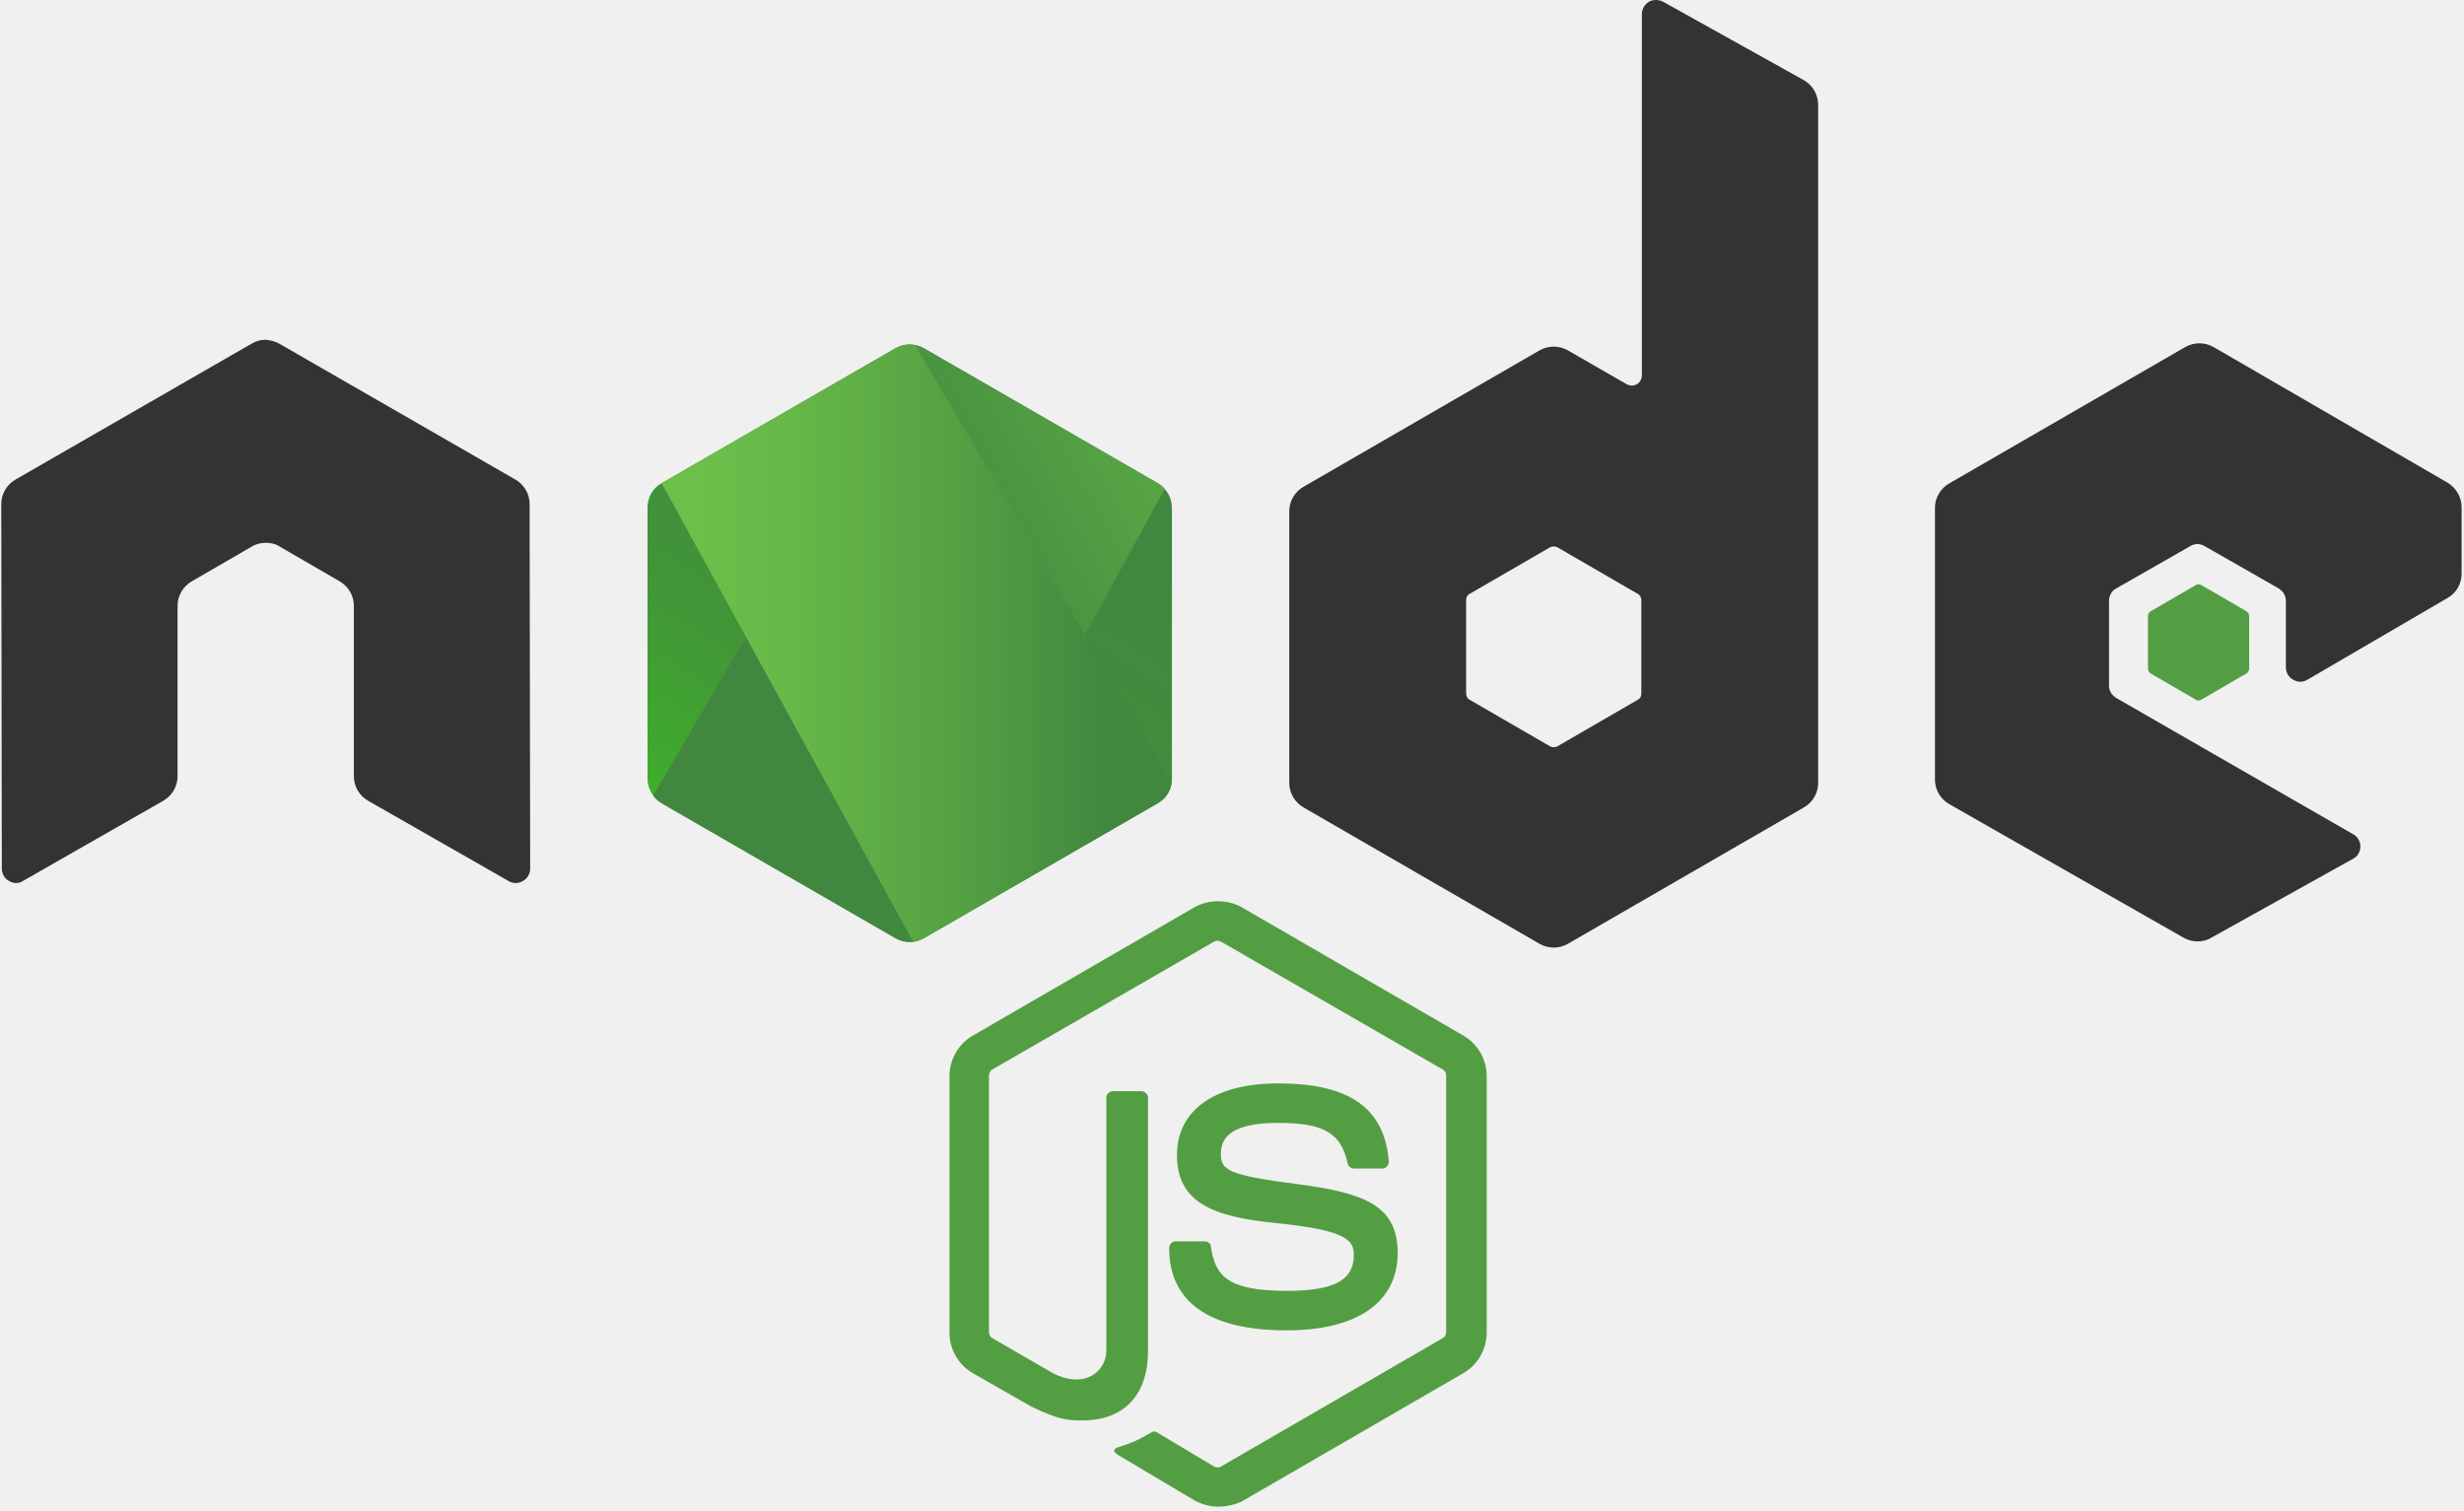
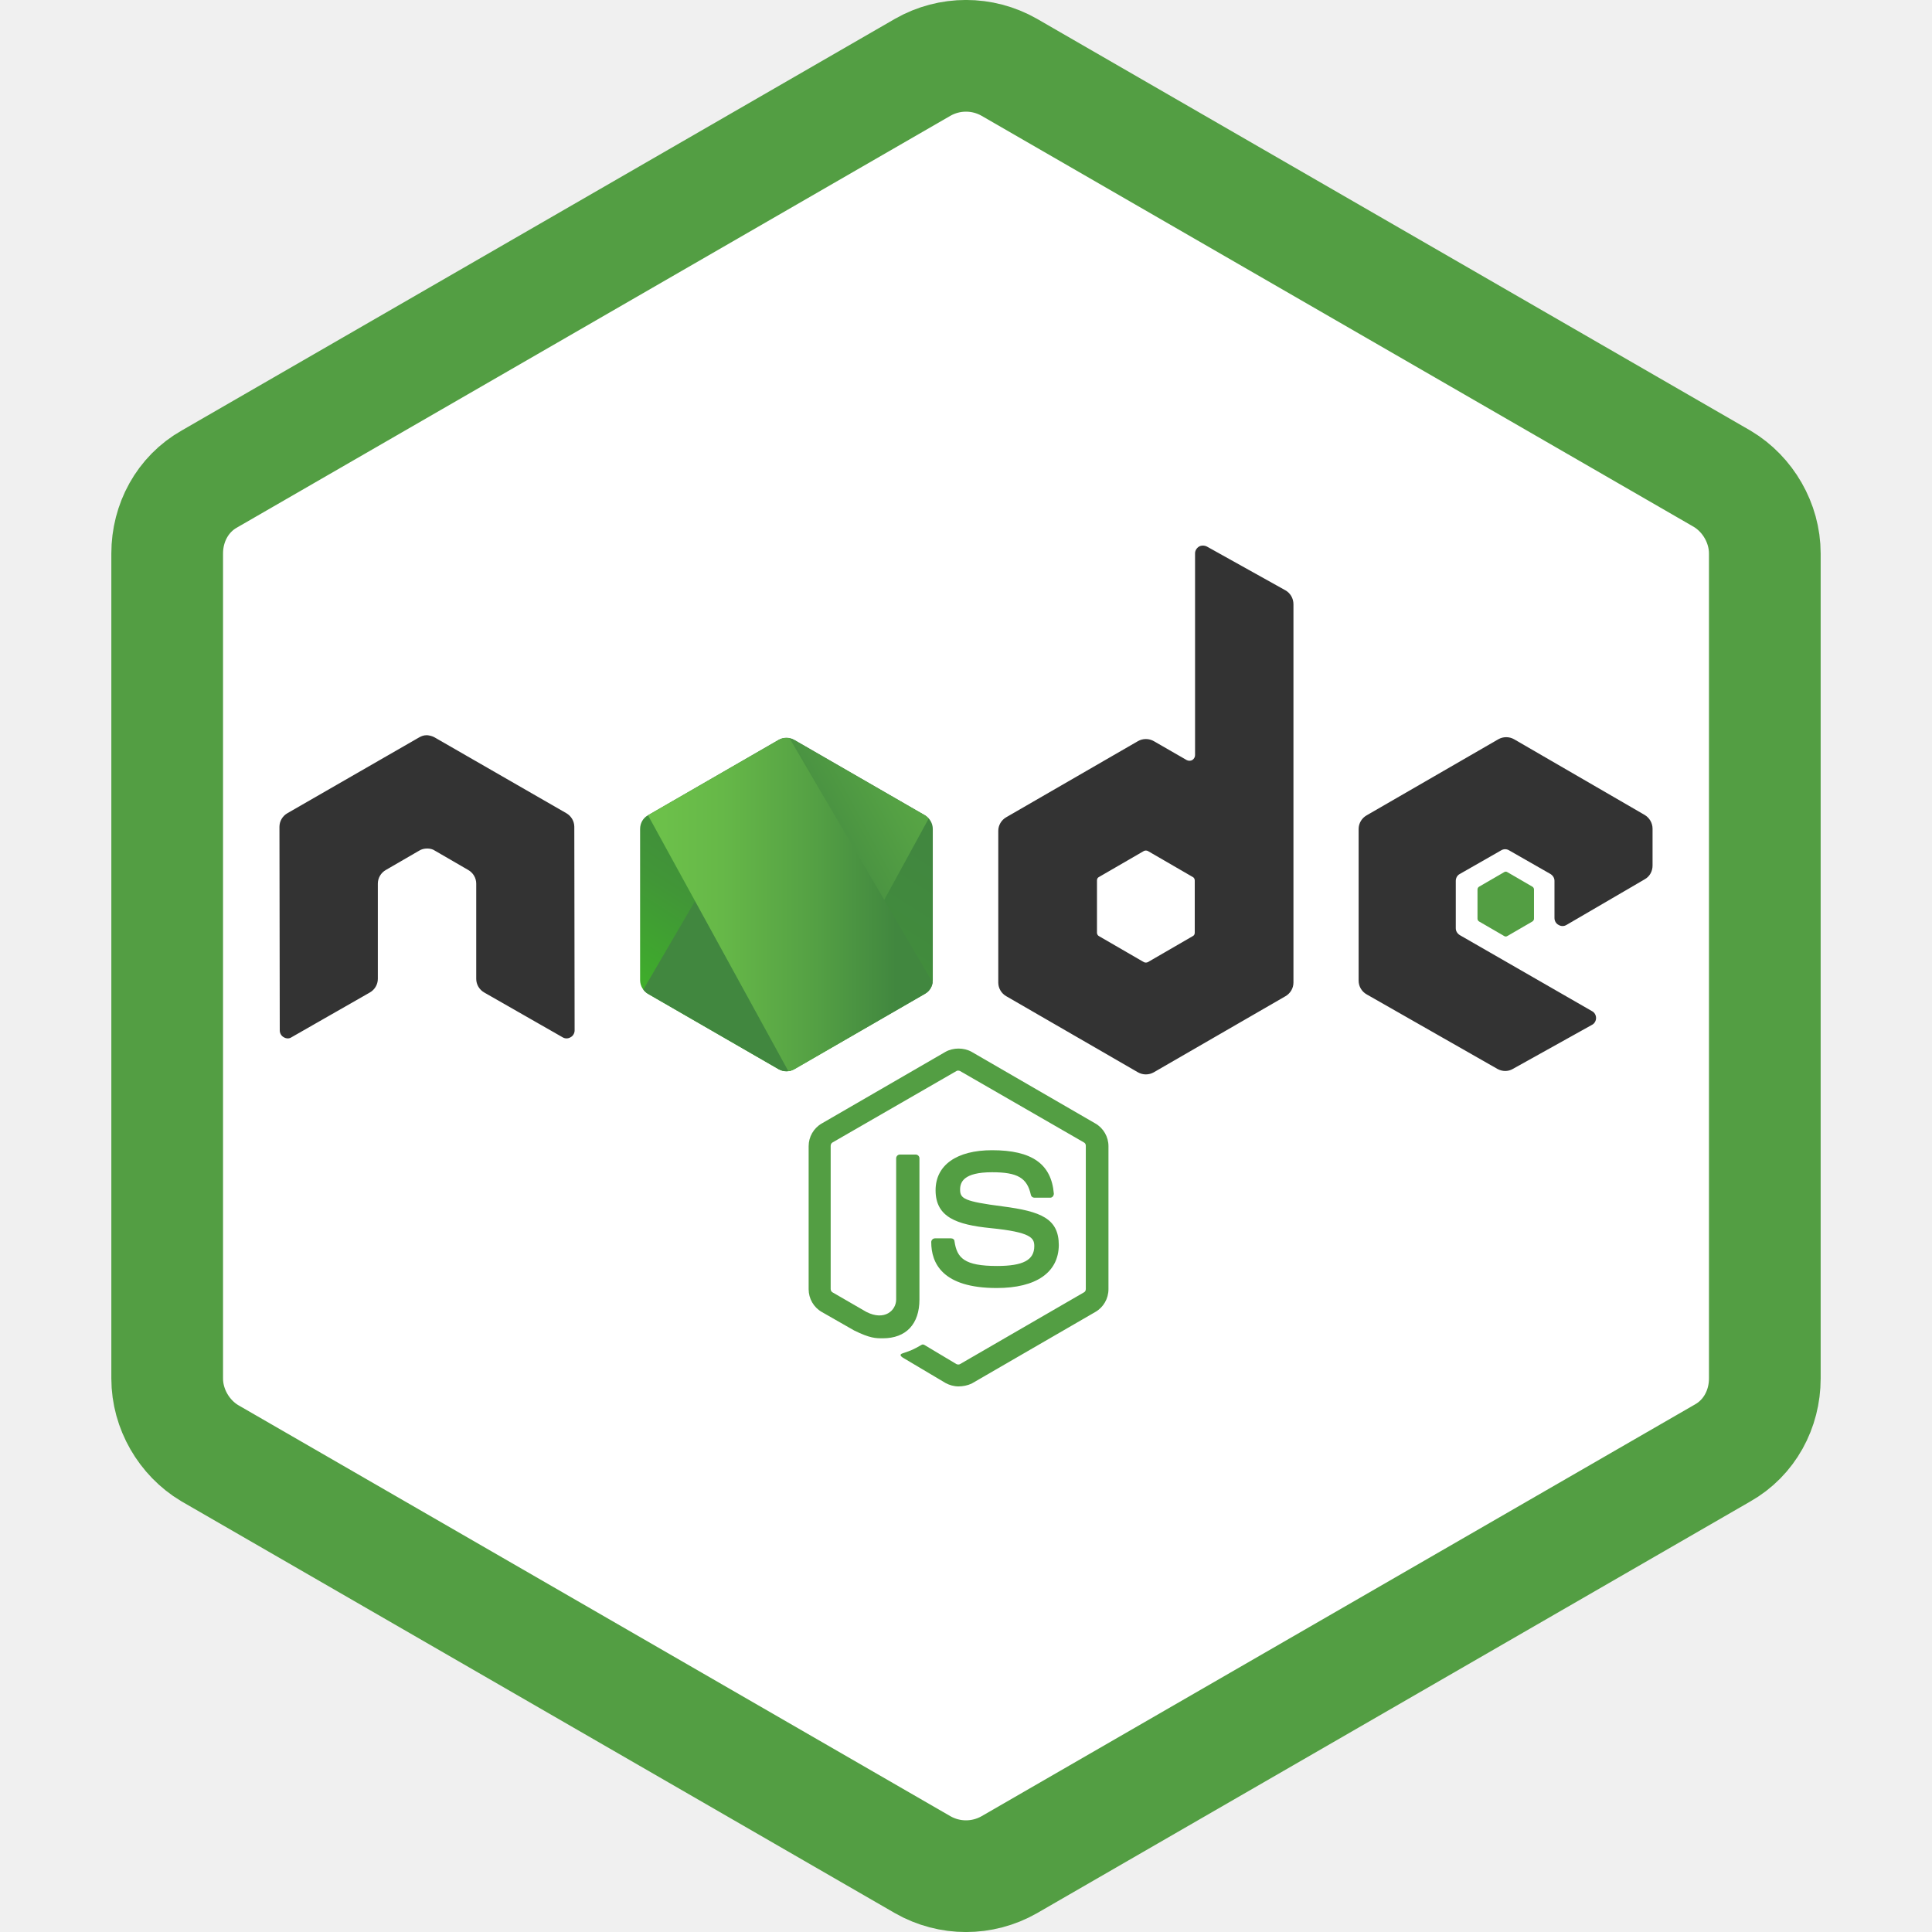
- <svg xmlns="http://www.w3.org/2000/svg" xmlns:xlink="http://www.w3.org/1999/xlink" width="2500" height="1533" viewBox="0 0 512 314" preserveAspectRatio="xMidYMid">
-   <defs>
-     <linearGradient x1="68.188%" y1="17.487%" x2="27.823%" y2="89.755%" id="b">
-       <stop stop-color="#41873F" offset="0%" />
-       <stop stop-color="#418B3D" offset="32.88%" />
-       <stop stop-color="#419637" offset="63.52%" />
-       <stop stop-color="#3FA92D" offset="93.19%" />
-       <stop stop-color="#3FAE2A" offset="100%" />
+ <svg xmlns="http://www.w3.org/2000/svg" xmlns:xlink="http://www.w3.org/1999/xlink" width="3356.457" height="3356.457" viewBox="0 0 687.402 687.493" preserveAspectRatio="xMidYMid" version="1.1" id="svg107">
+   <defs id="defs70">
+     <linearGradient x1="79.822" y1="21.347" x2="32.862" y2="105.422" id="b" gradientTransform="scale(0.9368249,1.067435)" gradientUnits="userSpaceOnUse">
+       <stop stop-color="#41873F" offset="0%" id="stop2" />
+       <stop stop-color="#418B3D" offset="32.88%" id="stop4" />
+       <stop stop-color="#419637" offset="63.52%" id="stop6" />
+       <stop stop-color="#3FA92D" offset="93.19%" id="stop8" />
+       <stop stop-color="#3FAE2A" offset="100%" id="stop10" />
    </linearGradient>
-     <linearGradient x1="43.277%" y1="55.169%" x2="159.245%" y2="-18.306%" id="d">
-       <stop stop-color="#41873F" offset="13.76%" />
-       <stop stop-color="#54A044" offset="40.32%" />
-       <stop stop-color="#66B848" offset="71.36%" />
-       <stop stop-color="#6CC04A" offset="90.81%" />
+     <linearGradient x1="0.433" y1="0.552" x2="1.592" y2="-0.183" id="d">
+       <stop stop-color="#41873F" offset="13.76%" id="stop13" />
+       <stop stop-color="#54A044" offset="40.32%" id="stop15" />
+       <stop stop-color="#66B848" offset="71.36%" id="stop17" />
+       <stop stop-color="#6CC04A" offset="90.81%" id="stop19" />
    </linearGradient>
-     <linearGradient x1="-4413.77%" y1="13.43%" x2="5327.93%" y2="13.43%" id="e">
-       <stop stop-color="#6CC04A" offset="9.192%" />
-       <stop stop-color="#66B848" offset="28.64%" />
-       <stop stop-color="#54A044" offset="59.68%" />
-       <stop stop-color="#41873F" offset="86.24%" />
+     <linearGradient x1="5.463" y1="1.396" x2="60.625" y2="1.396" id="e" gradientTransform="scale(1.631816,0.6128141)" gradientUnits="userSpaceOnUse">
+       <stop stop-color="#6CC04A" offset="9.192%" id="stop22" />
+       <stop stop-color="#66B848" offset="28.64%" id="stop24" />
+       <stop stop-color="#54A044" offset="59.68%" id="stop26" />
+       <stop stop-color="#41873F" offset="86.24%" id="stop28" />
    </linearGradient>
-     <linearGradient x1="-4.389%" y1="49.997%" x2="101.499%" y2="49.997%" id="f">
-       <stop stop-color="#6CC04A" offset="9.192%" />
-       <stop stop-color="#66B848" offset="28.64%" />
-       <stop stop-color="#54A044" offset="59.68%" />
-       <stop stop-color="#41873F" offset="86.24%" />
+     <linearGradient x1="-0.044" y1="0.5" x2="1.015" y2="0.5" id="f">
+       <stop stop-color="#6CC04A" offset="9.192%" id="stop31" />
+       <stop stop-color="#66B848" offset="28.64%" id="stop33" />
+       <stop stop-color="#54A044" offset="59.68%" id="stop35" />
+       <stop stop-color="#41873F" offset="86.24%" id="stop37" />
    </linearGradient>
-     <linearGradient x1="-9713.77%" y1="36.21%" x2="27.93%" y2="36.21%" id="g">
-       <stop stop-color="#6CC04A" offset="9.192%" />
-       <stop stop-color="#66B848" offset="28.64%" />
-       <stop stop-color="#54A044" offset="59.68%" />
-       <stop stop-color="#41873F" offset="86.24%" />
+     <linearGradient x1="117.947" y1="68.392" x2="169.562" y2="68.392" id="g" gradientTransform="scale(0.6549234,1.526896)" gradientUnits="userSpaceOnUse">
+       <stop stop-color="#6CC04A" offset="9.192%" id="stop40" />
+       <stop stop-color="#66B848" offset="28.64%" id="stop42" />
+       <stop stop-color="#54A044" offset="59.68%" id="stop44" />
+       <stop stop-color="#41873F" offset="86.24%" id="stop46" />
    </linearGradient>
-     <linearGradient x1="-103.861%" y1="50.275%" x2="100.797%" y2="50.275%" id="h">
-       <stop stop-color="#6CC04A" offset="9.192%" />
-       <stop stop-color="#66B848" offset="28.64%" />
-       <stop stop-color="#54A044" offset="59.68%" />
-       <stop stop-color="#41873F" offset="86.24%" />
+     <linearGradient x1="-1.039" y1="150.751" x2="87.897" y2="150.751" id="h" gradientTransform="scale(1.265975,0.7899052)" gradientUnits="userSpaceOnUse">
+       <stop stop-color="#6CC04A" offset="9.192%" id="stop49" />
+       <stop stop-color="#66B848" offset="28.64%" id="stop51" />
+       <stop stop-color="#54A044" offset="59.68%" id="stop53" />
+       <stop stop-color="#41873F" offset="86.24%" id="stop55" />
    </linearGradient>
-     <linearGradient x1="130.613%" y1="-211.069%" x2="4.393%" y2="201.605%" id="i">
-       <stop stop-color="#41873F" offset="0%" />
-       <stop stop-color="#418B3D" offset="32.88%" />
-       <stop stop-color="#419637" offset="63.52%" />
-       <stop stop-color="#3FA92D" offset="93.19%" />
-       <stop stop-color="#3FAE2A" offset="100%" />
+     <linearGradient x1="1.306" y1="-2.111" x2="0.044" y2="2.016" id="i">
+       <stop stop-color="#41873F" offset="0%" id="stop58" />
+       <stop stop-color="#418B3D" offset="32.88%" id="stop60" />
+       <stop stop-color="#419637" offset="63.52%" id="stop62" />
+       <stop stop-color="#3FA92D" offset="93.19%" id="stop64" />
+       <stop stop-color="#3FAE2A" offset="100%" id="stop66" />
    </linearGradient>
-     <path id="a" d="M57.903 1.85a5.957 5.957 0 00-5.894 0L3.352 29.933c-1.85 1.04-2.89 3.005-2.89 5.085v56.286c0 2.08 1.156 4.045 2.89 5.085l48.657 28.085a5.957 5.957 0 005.894 0l48.658-28.085c1.849-1.04 2.89-3.005 2.89-5.085V35.019c0-2.08-1.157-4.045-2.89-5.085L57.903 1.85z" />
+     <path id="a" d="m 57.903,1.85 a 5.957,5.957 0 0 0 -5.894,0 L 3.352,29.933 c -1.85,1.04 -2.89,3.005 -2.89,5.085 v 56.286 c 0,2.08 1.156,4.045 2.89,5.085 l 48.657,28.085 a 5.957,5.957 0 0 0 5.894,0 l 48.658,-28.085 c 1.849,-1.04 2.89,-3.005 2.89,-5.085 V 35.019 c 0,-2.08 -1.157,-4.045 -2.89,-5.085 z" />
+     <linearGradient xlink:href="#i" id="linearGradient944" x1="100.854" y1="37.182" x2="46.004" y2="216.513" gradientTransform="matrix(1.265975,0,0,0.7899052,-297.1208,-59.03599)" gradientUnits="userSpaceOnUse" />
+     <linearGradient xlink:href="#f" id="linearGradient946" x1="-1.422" y1="66.99" x2="120.279" y2="66.99" gradientTransform="matrix(0.9251478,0,0,1.080908,-297.1208,-59.03599)" gradientUnits="userSpaceOnUse" />
+     <linearGradient xlink:href="#d" id="linearGradient948" x1="51.369" y1="64.595" x2="184.674" y2="-19.865" gradientTransform="matrix(0.9260208,0,0,1.079889,-297.1208,-49.78999)" gradientUnits="userSpaceOnUse" />
+     <linearGradient xlink:href="#d" id="linearGradient972" x1="51.369" y1="64.595" x2="184.674" y2="-19.865" gradientTransform="scale(0.9260208,1.079889)" gradientUnits="userSpaceOnUse" />
+     <linearGradient xlink:href="#f" id="linearGradient974" x1="-1.422" y1="66.99" x2="120.279" y2="66.99" gradientTransform="scale(0.9251478,1.080908)" gradientUnits="userSpaceOnUse" />
+     <linearGradient xlink:href="#i" id="linearGradient976" x1="100.854" y1="37.182" x2="46.004" y2="216.513" gradientTransform="scale(1.265975,0.7899052)" gradientUnits="userSpaceOnUse" />
  </defs>
-   <g fill="none">
-     <path d="M253.11 313.094c-1.733 0-3.351-.462-4.854-1.271l-15.371-9.13c-2.312-1.272-1.156-1.734-.462-1.965 3.12-1.04 3.698-1.272 6.934-3.12.347-.232.81-.116 1.156.115l11.789 7.05c.462.231 1.04.231 1.386 0l46.115-26.698c.462-.231.694-.694.694-1.271v-53.28c0-.579-.232-1.04-.694-1.272l-46.115-26.582c-.462-.232-1.04-.232-1.386 0l-46.115 26.582c-.462.231-.694.809-.694 1.271v53.28c0 .463.232 1.04.694 1.272l12.598 7.281c6.819 3.467 11.095-.578 11.095-4.623v-52.587c0-.693.578-1.387 1.387-1.387h5.894c.694 0 1.387.578 1.387 1.387v52.587c0 9.13-4.97 14.447-13.638 14.447-2.658 0-4.738 0-10.633-2.89l-12.135-6.934c-3.005-1.733-4.854-4.97-4.854-8.437v-53.28c0-3.467 1.849-6.704 4.854-8.437l46.114-26.698c2.89-1.618 6.82-1.618 9.709 0l46.114 26.698c3.005 1.733 4.855 4.97 4.855 8.437v53.28c0 3.467-1.85 6.704-4.855 8.437l-46.114 26.698c-1.503.694-3.236 1.04-4.854 1.04zm14.216-36.637c-20.225 0-24.386-9.246-24.386-17.105 0-.694.578-1.387 1.387-1.387h6.01c.693 0 1.271.462 1.271 1.156.925 6.125 3.583 9.13 15.834 9.13 9.708 0 13.87-2.196 13.87-7.397 0-3.005-1.157-5.2-16.297-6.703-12.598-1.272-20.457-4.045-20.457-14.1 0-9.362 7.86-14.91 21.035-14.91 14.793 0 22.075 5.086 23 16.18 0 .348-.116.694-.347 1.041-.232.231-.578.462-.925.462h-6.01c-.578 0-1.156-.462-1.271-1.04-1.387-6.356-4.97-8.437-14.447-8.437-10.633 0-11.905 3.699-11.905 6.472 0 3.352 1.503 4.392 15.834 6.241 14.216 1.85 20.92 4.508 20.92 14.447-.116 10.171-8.437 15.95-23.116 15.95z" fill="#539E43" />
-     <path d="M110.028 104.712c0-2.08-1.156-4.046-3.005-5.086l-49.004-28.2c-.81-.463-1.734-.694-2.658-.81h-.463c-.924 0-1.849.347-2.658.81l-49.004 28.2c-1.85 1.04-3.005 3.005-3.005 5.086l.116 75.817c0 1.04.578 2.08 1.502 2.543.925.578 2.08.578 2.89 0l29.125-16.643c1.849-1.04 3.005-3.005 3.005-5.085v-35.482c0-2.08 1.155-4.045 3.005-5.085l12.366-7.166c.925-.578 1.965-.81 3.005-.81 1.04 0 2.08.232 2.89.81l12.366 7.166c1.85 1.04 3.005 3.004 3.005 5.085v35.482c0 2.08 1.156 4.045 3.005 5.085l29.125 16.643a2.82 2.82 0 003.005 0c.925-.463 1.503-1.503 1.503-2.543l-.116-75.817zM345.571.347c-.924-.463-2.08-.463-2.89 0-.924.578-1.502 1.502-1.502 2.542v75.125c0 .693-.346 1.386-1.04 1.849-.693.346-1.387.346-2.08 0l-12.251-7.05a5.957 5.957 0 00-5.895 0l-49.004 28.316c-1.849 1.04-3.005 3.005-3.005 5.085v56.516c0 2.08 1.156 4.046 3.005 5.086l49.004 28.316a5.957 5.957 0 005.895 0l49.004-28.316c1.849-1.04 3.005-3.005 3.005-5.086V21.844c0-2.196-1.156-4.16-3.005-5.201L345.572.347zm-4.507 143.776c0 .578-.231 1.04-.694 1.271l-16.758 9.708a1.714 1.714 0 01-1.503 0l-16.758-9.708c-.463-.231-.694-.809-.694-1.271v-19.417c0-.578.231-1.04.694-1.271l16.758-9.709a1.714 1.714 0 011.503 0l16.758 9.709c.463.23.694.809.694 1.271v19.417zm167.584-19.879c1.85-1.04 2.89-3.005 2.89-5.086v-13.753c0-2.08-1.156-4.045-2.89-5.085l-48.657-28.2a5.957 5.957 0 00-5.894 0l-49.004 28.315c-1.85 1.04-3.005 3.005-3.005 5.086v56.516c0 2.08 1.155 4.045 3.005 5.085l48.657 27.738c1.85 1.04 4.045 1.04 5.779 0L489 178.45c.925-.463 1.503-1.503 1.503-2.543 0-1.04-.578-2.08-1.503-2.543l-49.235-28.316c-.924-.577-1.502-1.502-1.502-2.542v-17.683c0-1.04.578-2.08 1.502-2.543l15.372-8.784a2.821 2.821 0 013.005 0l15.371 8.784c.925.578 1.503 1.502 1.503 2.543v13.869c0 1.04.578 2.08 1.502 2.542a2.82 2.82 0 003.005 0l29.125-16.99z" fill="#333" />
-     <path d="M456.293 121.586a1.05 1.05 0 011.155 0l9.362 5.432c.347.23.578.577.578 1.04v10.864c0 .462-.231.809-.578 1.04l-9.362 5.432a1.05 1.05 0 01-1.155 0l-9.362-5.432c-.347-.231-.578-.578-.578-1.04v-10.864c0-.463.231-.81.578-1.04l9.362-5.432z" fill="#539E43" />
-     <g transform="translate(134.068 70.501)">
-       <mask id="c" fill="#fff">
-         <use xlink:href="#a" />
+   <g fill="none" id="g105">
+     <g transform="translate(134.068,70.501)" id="g103">
+       <mask id="c" fill="#ffffff">
+         <use xlink:href="#a" id="use78" x="0" y="0" width="100%" height="100%" />
      </mask>
-       <use fill="url(#b)" xlink:href="#a" />
-       <g mask="url(#c)">
-         <path d="M51.893 1.85L3.121 29.933C1.27 30.974 0 32.94 0 35.02v56.286c0 1.387.578 2.658 1.502 3.698L56.285 1.156c-1.387-.231-3.005-.116-4.392.693zm4.739 123.203c.462-.116.925-.347 1.387-.578l48.773-28.085c1.85-1.04 3.005-3.005 3.005-5.085V35.019c0-1.502-.694-3.005-1.734-4.045l-51.43 94.079z" />
-         <path d="M106.676 29.934L57.788 1.85a8.025 8.025 0 00-1.503-.578L1.502 95.12a6.082 6.082 0 001.619 1.387l48.888 28.085c1.387.809 3.005 1.04 4.507.577l51.432-94.078c-.347-.462-.81-.81-1.272-1.156z" fill="url(#d)" />
-       </g>
-       <g mask="url(#c)">
-         <path d="M109.797 91.305V35.019c0-2.08-1.271-4.045-3.12-5.085L57.786 1.85a5.106 5.106 0 00-1.848-.693l53.511 91.42c.231-.347.347-.809.347-1.271zM3.12 29.934C1.272 30.974 0 32.94 0 35.02v56.286c0 2.08 1.387 4.045 3.12 5.085l48.889 28.085c1.156.693 2.427.925 3.814.693L3.467 29.818l-.346.116z" />
-         <path fill="url(#e)" fill-rule="evenodd" d="M50.391.809l-.693.347h.924l-.231-.347z" transform="translate(0 -9.246)" />
-         <path d="M106.792 105.636c1.387-.809 2.427-2.196 2.89-3.698L56.053 10.402c-1.387-.231-2.89-.116-4.16.693L3.351 39.065l52.355 95.465a8.057 8.057 0 002.196-.693l48.889-28.2z" fill="url(#f)" fill-rule="evenodd" transform="translate(0 -9.246)" />
-         <path fill="url(#g)" fill-rule="evenodd" d="M111.3 104.712l-.347-.578v.809l.346-.231z" transform="translate(0 -9.246)" />
-         <path d="M106.792 105.636l-48.773 28.085a6.973 6.973 0 01-2.196.693l.925 1.734 54.089-31.32v-.694l-1.387-2.312c-.231 1.618-1.271 3.005-2.658 3.814z" fill="url(#h)" fill-rule="evenodd" transform="translate(0 -9.246)" />
-         <path d="M106.792 105.636l-48.773 28.085a6.973 6.973 0 01-2.196.693l.925 1.734 54.089-31.32v-.694l-1.387-2.312c-.231 1.618-1.271 3.005-2.658 3.814z" fill="url(#i)" fill-rule="evenodd" transform="translate(0 -9.246)" />
+       <g id="g997" transform="translate(476.2942,-332.032)">
+         <g id="g1020" transform="translate(-256.2946,366.9254)">
+           <use fill="url(#b)" xlink:href="#a" id="use936" x="0" y="0" width="100%" height="100%" style="mix-blend-mode:normal;fill:#ffffff;fill-opacity:1;stroke:#539e43;stroke-width:7.62;stroke-miterlimit:4;stroke-dasharray:none;stroke-opacity:1" transform="matrix(5.216194,0,0,5.216194,-297.0303,-91.11294)" />
+           <g id="g970" transform="matrix(0.9556181,0,0,0.9556181,-126.7765,156.1253)" style="mix-blend-mode:normal">
+             <path d="m 253.11,313.094 c -1.733,0 -3.351,-0.462 -4.854,-1.271 l -15.371,-9.13 c -2.312,-1.272 -1.156,-1.734 -0.462,-1.965 3.12,-1.04 3.698,-1.272 6.934,-3.12 0.347,-0.232 0.81,-0.116 1.156,0.115 l 11.789,7.05 c 0.462,0.231 1.04,0.231 1.386,0 l 46.115,-26.698 c 0.462,-0.231 0.694,-0.694 0.694,-1.271 v -53.28 c 0,-0.579 -0.232,-1.04 -0.694,-1.272 L 253.688,195.67 c -0.462,-0.232 -1.04,-0.232 -1.386,0 l -46.115,26.582 c -0.462,0.231 -0.694,0.809 -0.694,1.271 v 53.28 c 0,0.463 0.232,1.04 0.694,1.272 l 12.598,7.281 c 6.819,3.467 11.095,-0.578 11.095,-4.623 v -52.587 c 0,-0.693 0.578,-1.387 1.387,-1.387 h 5.894 c 0.694,0 1.387,0.578 1.387,1.387 v 52.587 c 0,9.13 -4.97,14.447 -13.638,14.447 -2.658,0 -4.738,0 -10.633,-2.89 l -12.135,-6.934 c -3.005,-1.733 -4.854,-4.97 -4.854,-8.437 v -53.28 c 0,-3.467 1.849,-6.704 4.854,-8.437 l 46.114,-26.698 c 2.89,-1.618 6.82,-1.618 9.709,0 l 46.114,26.698 c 3.005,1.733 4.855,4.97 4.855,8.437 v 53.28 c 0,3.467 -1.85,6.704 -4.855,8.437 l -46.114,26.698 c -1.503,0.694 -3.236,1.04 -4.854,1.04 z m 14.216,-36.637 c -20.225,0 -24.386,-9.246 -24.386,-17.105 0,-0.694 0.578,-1.387 1.387,-1.387 h 6.01 c 0.693,0 1.271,0.462 1.271,1.156 0.925,6.125 3.583,9.13 15.834,9.13 9.708,0 13.87,-2.196 13.87,-7.397 0,-3.005 -1.157,-5.2 -16.297,-6.703 -12.598,-1.272 -20.457,-4.045 -20.457,-14.1 0,-9.362 7.86,-14.91 21.035,-14.91 14.793,0 22.075,5.086 23,16.18 0,0.348 -0.116,0.694 -0.347,1.041 -0.232,0.231 -0.578,0.462 -0.925,0.462 h -6.01 c -0.578,0 -1.156,-0.462 -1.271,-1.04 -1.387,-6.356 -4.97,-8.437 -14.447,-8.437 -10.633,0 -11.905,3.699 -11.905,6.472 0,3.352 1.503,4.392 15.834,6.241 14.216,1.85 20.92,4.508 20.92,14.447 -0.116,10.171 -8.437,15.95 -23.116,15.95 z" fill="#539e43" id="path72" transform="translate(-134.068,-70.501)" />
+             <path d="m 110.028,104.712 c 0,-2.08 -1.156,-4.046 -3.005,-5.086 l -49.004,-28.2 c -0.81,-0.463 -1.734,-0.694 -2.658,-0.81 h -0.463 c -0.924,0 -1.849,0.347 -2.658,0.81 l -49.004,28.2 c -1.85,1.04 -3.005,3.005 -3.005,5.086 l 0.116,75.817 c 0,1.04 0.578,2.08 1.502,2.543 0.925,0.578 2.08,0.578 2.89,0 l 29.125,-16.643 c 1.849,-1.04 3.005,-3.005 3.005,-5.085 v -35.482 c 0,-2.08 1.155,-4.045 3.005,-5.085 l 12.366,-7.166 c 0.925,-0.578 1.965,-0.81 3.005,-0.81 1.04,0 2.08,0.232 2.89,0.81 l 12.366,7.166 c 1.85,1.04 3.005,3.004 3.005,5.085 v 35.482 c 0,2.08 1.156,4.045 3.005,5.085 l 29.125,16.643 a 2.82,2.82 0 0 0 3.005,0 c 0.925,-0.463 1.503,-1.503 1.503,-2.543 z M 345.571,0.347 c -0.924,-0.463 -2.08,-0.463 -2.89,0 -0.924,0.578 -1.502,1.502 -1.502,2.542 v 75.125 c 0,0.693 -0.346,1.386 -1.04,1.849 -0.693,0.346 -1.387,0.346 -2.08,0 l -12.251,-7.05 a 5.957,5.957 0 0 0 -5.895,0 l -49.004,28.316 c -1.849,1.04 -3.005,3.005 -3.005,5.085 v 56.516 c 0,2.08 1.156,4.046 3.005,5.086 l 49.004,28.316 a 5.957,5.957 0 0 0 5.895,0 l 49.004,-28.316 c 1.849,-1.04 3.005,-3.005 3.005,-5.086 V 21.844 c 0,-2.196 -1.156,-4.16 -3.005,-5.201 L 345.572,0.347 Z m -4.507,143.776 c 0,0.578 -0.231,1.04 -0.694,1.271 l -16.758,9.708 a 1.714,1.714 0 0 1 -1.503,0 l -16.758,-9.708 c -0.463,-0.231 -0.694,-0.809 -0.694,-1.271 v -19.417 c 0,-0.578 0.231,-1.04 0.694,-1.271 l 16.758,-9.709 a 1.714,1.714 0 0 1 1.503,0 l 16.758,9.709 c 0.463,0.23 0.694,0.809 0.694,1.271 z m 167.584,-19.879 c 1.85,-1.04 2.89,-3.005 2.89,-5.086 v -13.753 c 0,-2.08 -1.156,-4.045 -2.89,-5.085 l -48.657,-28.2 a 5.957,5.957 0 0 0 -5.894,0 l -49.004,28.315 c -1.85,1.04 -3.005,3.005 -3.005,5.086 v 56.516 c 0,2.08 1.155,4.045 3.005,5.085 l 48.657,27.738 c 1.85,1.04 4.045,1.04 5.779,0 L 489,178.45 c 0.925,-0.463 1.503,-1.503 1.503,-2.543 0,-1.04 -0.578,-2.08 -1.503,-2.543 l -49.235,-28.316 c -0.924,-0.577 -1.502,-1.502 -1.502,-2.542 v -17.683 c 0,-1.04 0.578,-2.08 1.502,-2.543 l 15.372,-8.784 a 2.821,2.821 0 0 1 3.005,0 l 15.371,8.784 c 0.925,0.578 1.503,1.502 1.503,2.543 v 13.869 c 0,1.04 0.578,2.08 1.502,2.542 a 2.82,2.82 0 0 0 3.005,0 z" fill="#333333" id="path74" transform="translate(-134.068,-70.501)" />
+             <path d="m 456.293,121.586 a 1.05,1.05 0 0 1 1.155,0 l 9.362,5.432 c 0.347,0.23 0.578,0.577 0.578,1.04 v 10.864 c 0,0.462 -0.231,0.809 -0.578,1.04 l -9.362,5.432 a 1.05,1.05 0 0 1 -1.155,0 l -9.362,-5.432 c -0.347,-0.231 -0.578,-0.578 -0.578,-1.04 v -10.864 c 0,-0.463 0.231,-0.81 0.578,-1.04 z" fill="#539e43" id="path76" transform="translate(-134.068,-70.501)" />
+             <use fill="url(#b)" xlink:href="#a" id="use81" x="0" y="0" width="100%" height="100%" style="fill:url(#b)" />
+             <g mask="url(#c)" id="g87">
+               <path d="M 51.893,1.85 3.121,29.933 C 1.27,30.974 0,32.94 0,35.02 v 56.286 c 0,1.387 0.578,2.658 1.502,3.698 L 56.285,1.156 C 54.898,0.925 53.28,1.04 51.893,1.849 Z m 4.739,123.203 c 0.462,-0.116 0.925,-0.347 1.387,-0.578 L 106.792,96.39 c 1.85,-1.04 3.005,-3.005 3.005,-5.085 V 35.019 c 0,-1.502 -0.694,-3.005 -1.734,-4.045 l -51.43,94.079 z" id="path83" />
+               <path d="M 106.676,29.934 57.788,1.85 A 8.025,8.025 0 0 0 56.285,1.272 L 1.502,95.12 a 6.082,6.082 0 0 0 1.619,1.387 l 48.888,28.085 c 1.387,0.809 3.005,1.04 4.507,0.577 l 51.432,-94.078 c -0.347,-0.462 -0.81,-0.81 -1.272,-1.156 z" fill="url(#d)" id="path85" style="fill:url(#linearGradient972)" />
+               <path d="m -190.445,-19.856 -48.888,-28.084 a 8.025,8.025 0 0 0 -1.503,-0.578 l -54.783,93.848 a 6.082,6.082 0 0 0 1.619,1.387 l 48.888,28.085 c 1.387,0.809 3.005,1.04 4.507,0.577 l 51.432,-94.078 c -0.347,-0.462 -0.81,-0.81 -1.272,-1.156 z" fill="url(#d)" id="path938" style="fill:url(#linearGradient948)" />
+             </g>
+             <g mask="url(#c)" id="g101">
+               <path d="M 109.797,91.305 V 35.019 c 0,-2.08 -1.271,-4.045 -3.12,-5.085 L 57.786,1.85 A 5.106,5.106 0 0 0 55.938,1.157 l 53.511,91.42 c 0.231,-0.347 0.347,-0.809 0.347,-1.271 z M 3.12,29.934 C 1.272,30.974 0,32.94 0,35.02 v 56.286 c 0,2.08 1.387,4.045 3.12,5.085 l 48.889,28.085 c 1.156,0.693 2.427,0.925 3.814,0.693 L 3.467,29.818 3.121,29.934 Z" id="path89" />
+               <path fill="url(#e)" fill-rule="evenodd" d="m 50.391,0.809 -0.693,0.347 h 0.924 z" transform="translate(0,-9.246)" id="path91" style="fill:url(#e)" />
+               <path d="m 106.792,105.636 c 1.387,-0.809 2.427,-2.196 2.89,-3.698 L 56.053,10.402 c -1.387,-0.231 -2.89,-0.116 -4.16,0.693 L 3.351,39.065 55.706,134.53 a 8.057,8.057 0 0 0 2.196,-0.693 l 48.889,-28.2 z" fill="url(#f)" fill-rule="evenodd" transform="translate(0,-9.246)" id="path93" style="fill:url(#linearGradient974)" />
+               <path fill="url(#g)" fill-rule="evenodd" d="m 111.3,104.712 -0.347,-0.578 v 0.809 l 0.346,-0.231 z" transform="translate(0,-9.246)" id="path95" style="fill:url(#g)" />
+               <path d="m 106.792,105.636 -48.773,28.085 a 6.973,6.973 0 0 1 -2.196,0.693 l 0.925,1.734 54.089,-31.32 v -0.694 l -1.387,-2.312 c -0.231,1.618 -1.271,3.005 -2.658,3.814 z" fill="url(#h)" fill-rule="evenodd" transform="translate(0,-9.246)" id="path97" style="fill:url(#h)" />
+               <path d="m 106.792,105.636 -48.773,28.085 a 6.973,6.973 0 0 1 -2.196,0.693 l 0.925,1.734 54.089,-31.32 v -0.694 l -1.387,-2.312 c -0.231,1.618 -1.271,3.005 -2.658,3.814 z" fill="url(#i)" fill-rule="evenodd" transform="translate(0,-9.246)" id="path99" style="fill:url(#linearGradient976)" />
+               <path d="m -190.329,46.6 c 1.387,-0.809 2.427,-2.196 2.89,-3.698 l -53.629,-91.536 c -1.387,-0.231 -2.89,-0.116 -4.16,0.693 l -48.542,27.97 52.355,95.465 a 8.057,8.057 0 0 0 2.196,-0.693 l 48.889,-28.2 z" fill="url(#f)" fill-rule="evenodd" id="path940" style="fill:url(#linearGradient946)" />
+               <path d="m -190.329,46.6 -48.773,28.085 a 6.973,6.973 0 0 1 -2.196,0.693 l 0.925,1.734 54.089,-31.32 v -0.694 l -1.387,-2.312 c -0.231,1.618 -1.271,3.005 -2.658,3.814 z" fill="url(#i)" fill-rule="evenodd" id="path942" style="fill:url(#linearGradient944)" />
+             </g>
+           </g>
+         </g>
      </g>
    </g>
  </g>
</svg>
